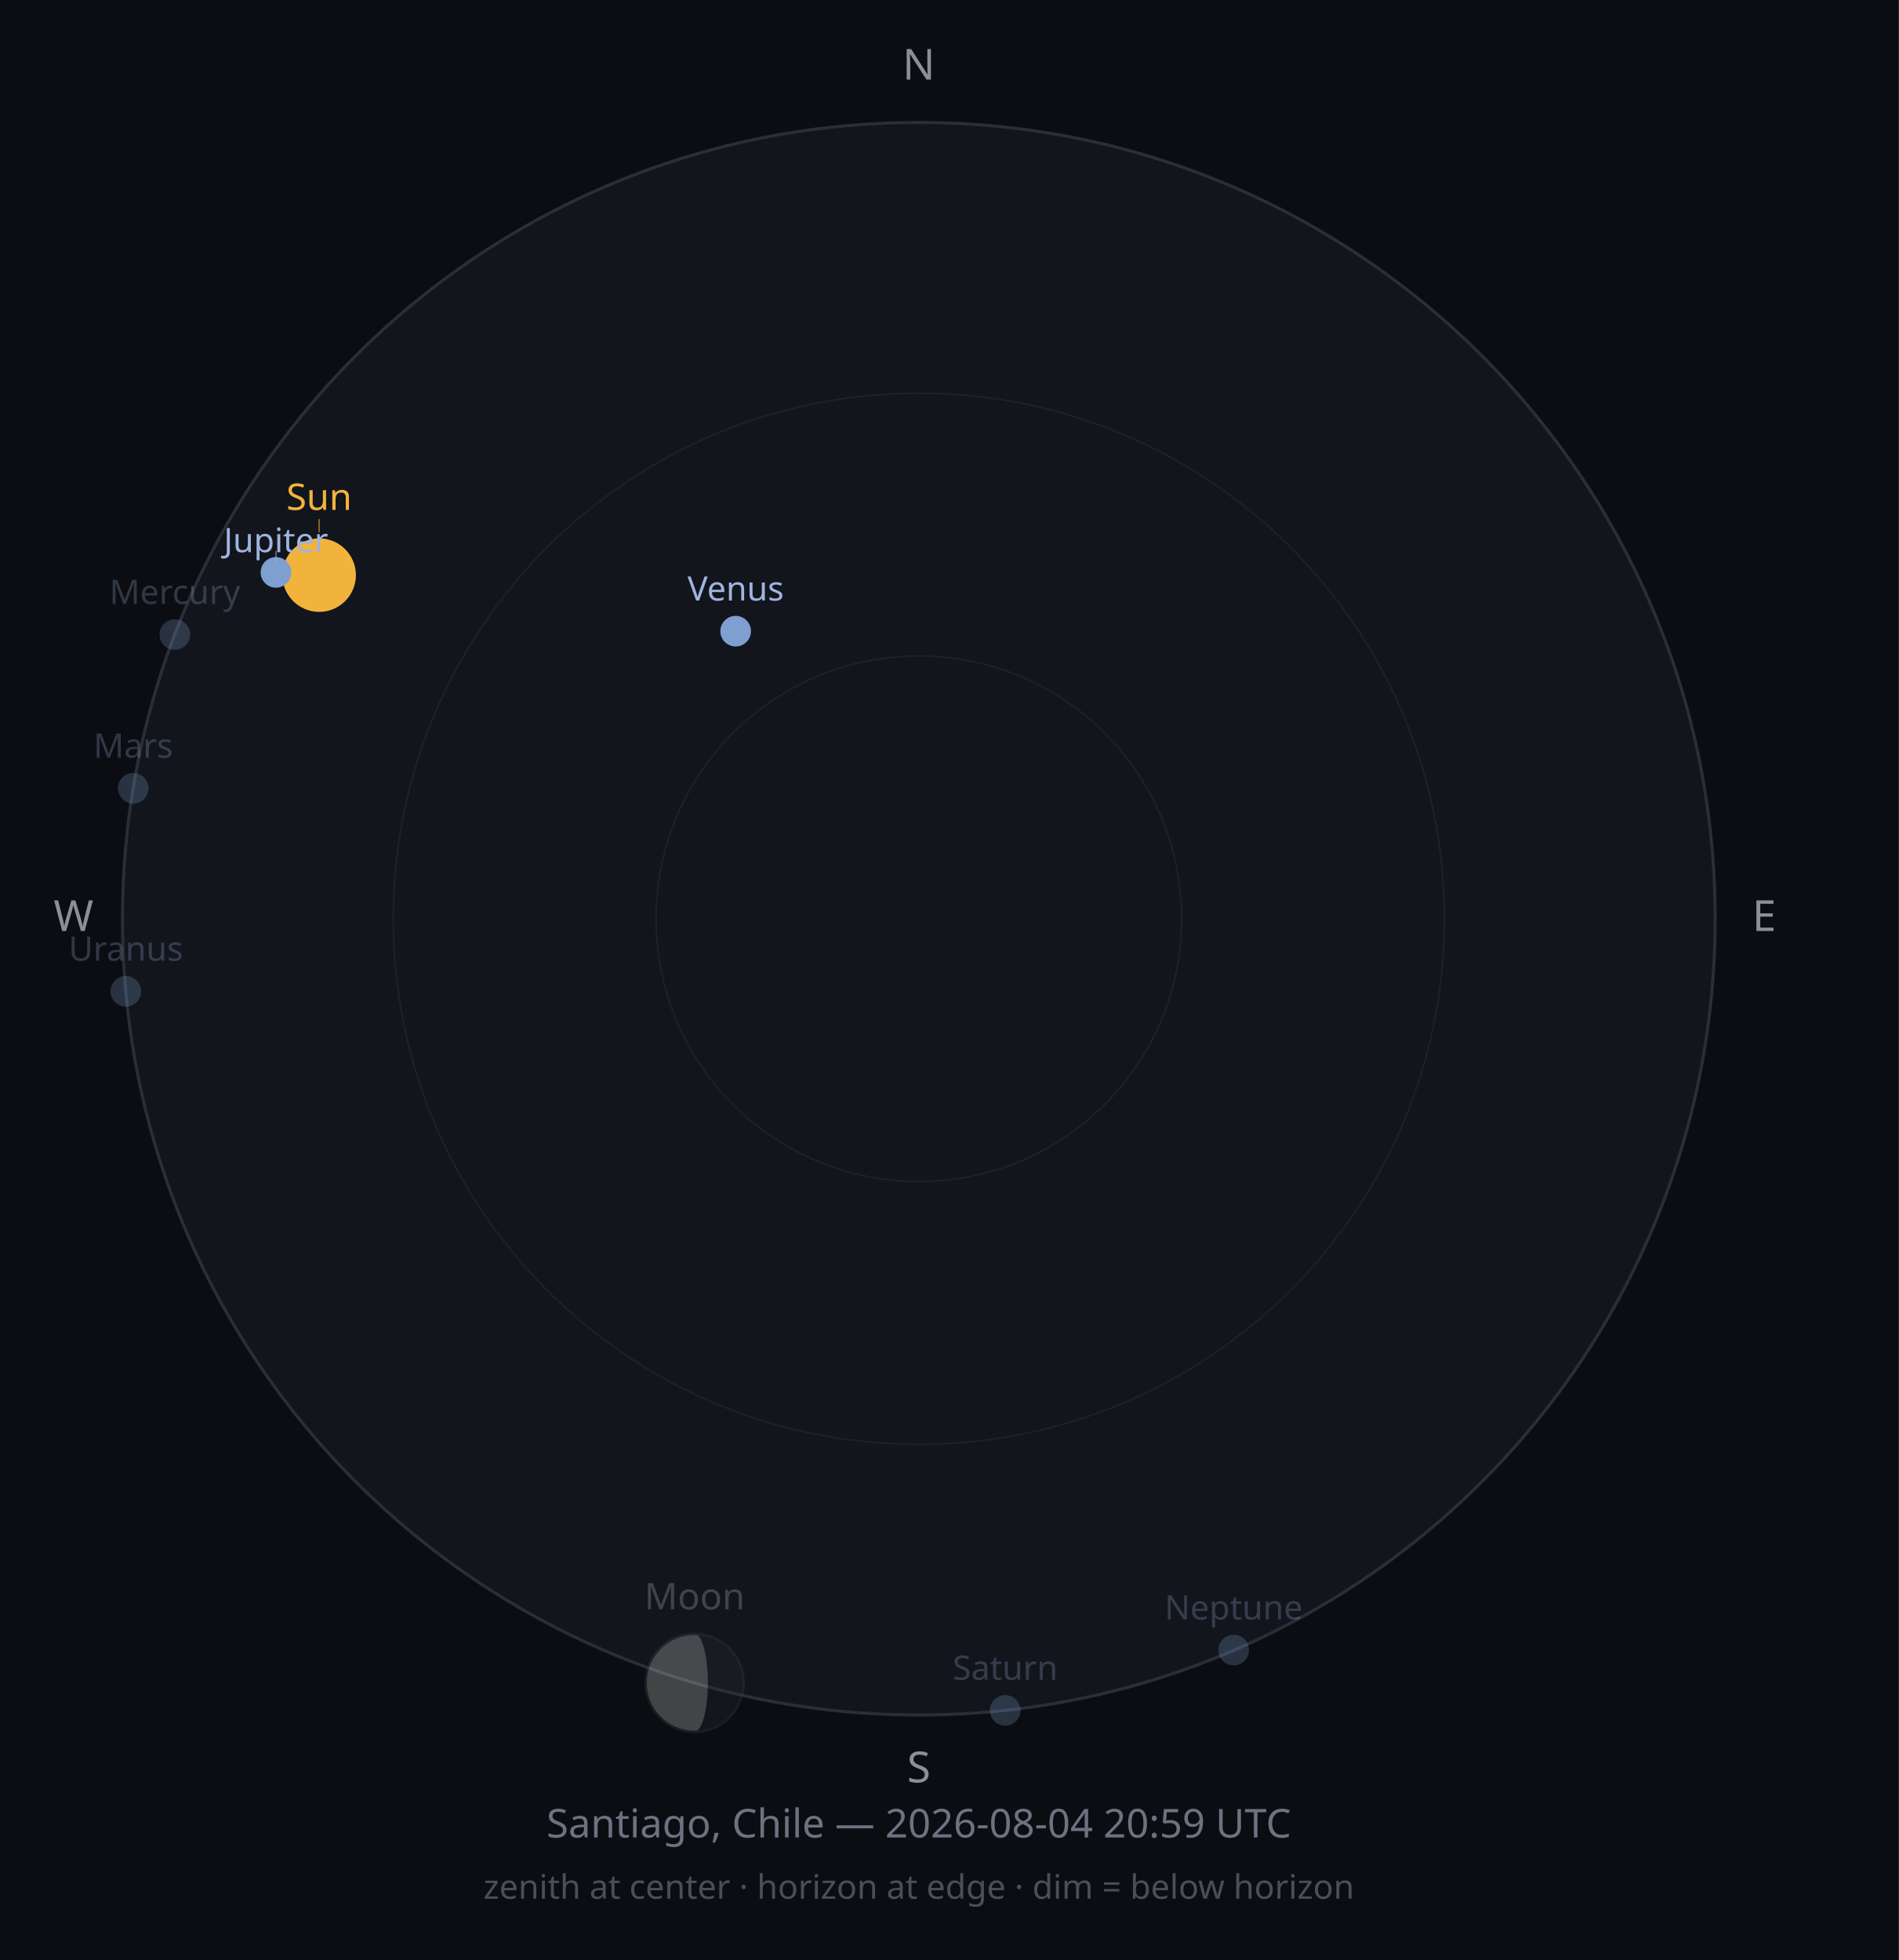
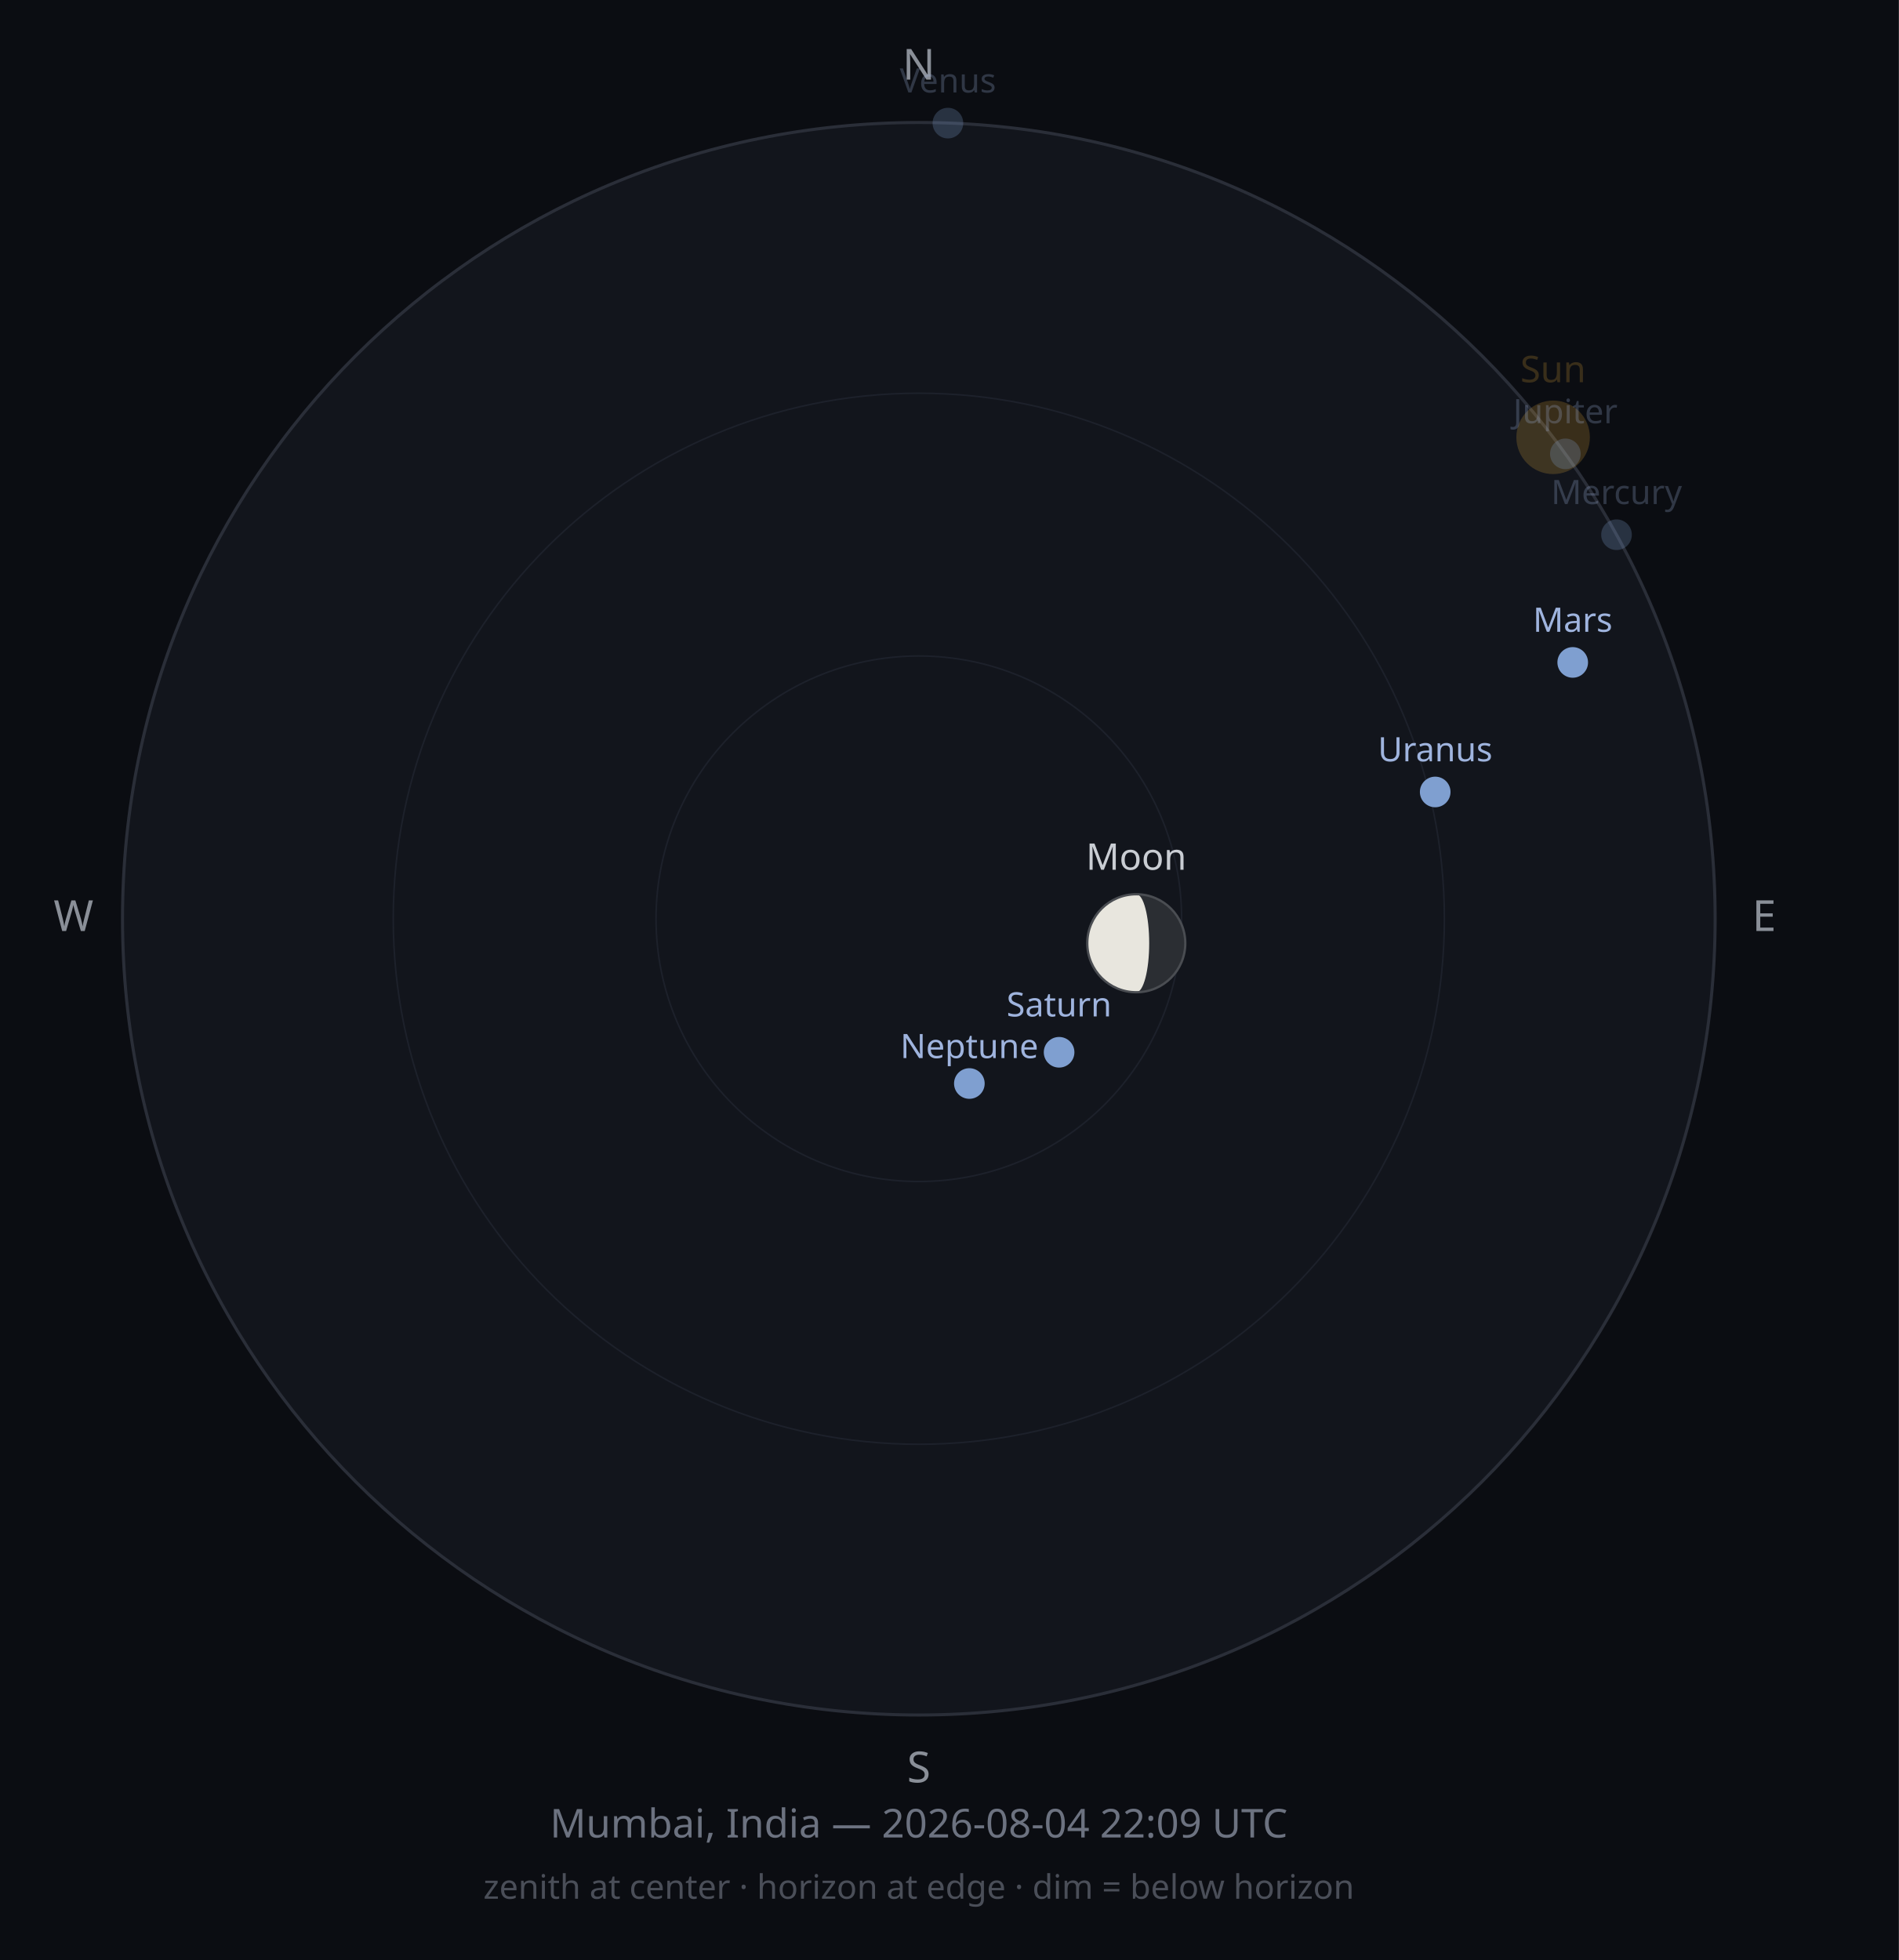
<svg xmlns="http://www.w3.org/2000/svg" width="620" height="640" viewBox="0 0 620 640">
  <rect width="620" height="640" fill="#0B0D12" />
  <circle cx="300" cy="300" r="260" fill="#12151C" stroke="#2A2E38" stroke-width="1" />
  <circle cx="300" cy="300" r="171.6" fill="none" stroke="#1D212B" stroke-width="0.5" />
  <circle cx="300" cy="300" r="85.8" fill="none" stroke="#1D212B" stroke-width="0.5" />
  <text x="300" y="26" font-size="14" fill="#8A8F98" text-anchor="middle" font-family="sans-serif">N</text>
  <text x="576" y="304" font-size="14" fill="#8A8F98" text-anchor="middle" font-family="sans-serif">E</text>
  <text x="300" y="582" font-size="14" fill="#8A8F98" text-anchor="middle" font-family="sans-serif">S</text>
  <text x="24" y="304" font-size="14" fill="#8A8F98" text-anchor="middle" font-family="sans-serif">W</text>
-   <circle cx="104.2" cy="187.8" r="12" fill="#F2B33D" opacity="1" />
-   <line x1="104.2" y1="173.8" x2="104.2" y2="169.5" stroke="#F2B33D" stroke-width="0.5" opacity="0.50" />
-   <text x="104.2" y="166.5" font-size="12" fill="#F2B33D" opacity="1" text-anchor="middle" font-family="sans-serif">Sun</text>
-   <g opacity="0.25">
-     <circle cx="226.8" cy="549.5" r="16" fill="#2B2E33" />
-     <path d="M226.777,533.476 A16,16 0 0,0 226.777,565.476 A4.348,16 0 0,0 226.777,533.476 Z" fill="#E8E6DE" />
-     <circle cx="226.8" cy="549.5" r="16" fill="none" stroke="#4A4D52" stroke-width="0.75" />
+   <circle cx="507.1" cy="142.8" r="12" fill="#F2B33D" opacity="0.2" />
+   <text x="507.1" y="124.8" font-size="12" fill="#F2B33D" opacity="0.2" text-anchor="middle" font-family="sans-serif">Sun</text>
+   <g opacity="1">
+     <circle cx="371.0" cy="308.0" r="16" fill="#2B2E33" />
+     <path d="M371.037,291.991 A16,16 0 0,0 371.037,323.991 A4.182,16 0 0,0 371.037,291.991 Z" fill="#E8E6DE" />
+     <circle cx="371.0" cy="308.0" r="16" fill="none" stroke="#4A4D52" stroke-width="0.75" />
  </g>
-   <text x="226.8" y="525.5" font-size="12" fill="#C9CDD3" opacity="0.25" text-anchor="middle" font-family="sans-serif">Moon</text>
-   <circle cx="57.1" cy="207.2" r="5" fill="#7F9FD0" opacity="0.25" />
-   <text x="57.1" y="197.2" font-size="11" fill="#9FB4DE" opacity="0.25" text-anchor="middle" font-family="sans-serif">Mercury</text>
-   <circle cx="240.2" cy="206.1" r="5" fill="#7F9FD0" opacity="1" />
-   <text x="240.2" y="196.1" font-size="11" fill="#9FB4DE" opacity="1" text-anchor="middle" font-family="sans-serif">Venus</text>
-   <circle cx="43.5" cy="257.4" r="5" fill="#7F9FD0" opacity="0.25" />
-   <text x="43.5" y="247.4" font-size="11" fill="#9FB4DE" opacity="0.25" text-anchor="middle" font-family="sans-serif">Mars</text>
-   <circle cx="90.1" cy="186.9" r="5" fill="#7F9FD0" opacity="1" />
-   <line x1="90.1" y1="179.9" x2="90.1" y2="183.3" stroke="#9FB4DE" stroke-width="0.5" opacity="0.50" />
-   <text x="90.1" y="180.3" font-size="11" fill="#9FB4DE" opacity="1" text-anchor="middle" font-family="sans-serif">Jupiter</text>
-   <circle cx="328.2" cy="558.5" r="5" fill="#7F9FD0" opacity="0.25" />
-   <text x="328.2" y="548.5" font-size="11" fill="#9FB4DE" opacity="0.25" text-anchor="middle" font-family="sans-serif">Saturn</text>
-   <circle cx="41.1" cy="323.7" r="5" fill="#7F9FD0" opacity="0.25" />
-   <text x="41.1" y="313.7" font-size="11" fill="#9FB4DE" opacity="0.25" text-anchor="middle" font-family="sans-serif">Uranus</text>
-   <circle cx="402.8" cy="538.8" r="5" fill="#7F9FD0" opacity="0.25" />
-   <text x="402.8" y="528.8" font-size="11" fill="#9FB4DE" opacity="0.25" text-anchor="middle" font-family="sans-serif">Neptune</text>
-   <text x="300" y="600" font-size="13" fill="#6C7280" text-anchor="middle" font-family="sans-serif">Santiago, Chile — 2026-08-04 20:59 UTC</text>
+   <text x="371.0" y="284.0" font-size="12" fill="#C9CDD3" opacity="1" text-anchor="middle" font-family="sans-serif">Moon</text>
+   <circle cx="527.8" cy="174.6" r="5" fill="#7F9FD0" opacity="0.25" />
+   <text x="527.8" y="164.6" font-size="11" fill="#9FB4DE" opacity="0.25" text-anchor="middle" font-family="sans-serif">Mercury</text>
+   <circle cx="309.5" cy="40.2" r="5" fill="#7F9FD0" opacity="0.25" />
+   <text x="309.5" y="30.2" font-size="11" fill="#9FB4DE" opacity="0.25" text-anchor="middle" font-family="sans-serif">Venus</text>
+   <circle cx="513.5" cy="216.3" r="5" fill="#7F9FD0" opacity="1" />
+   <text x="513.5" y="206.3" font-size="11" fill="#9FB4DE" opacity="1" text-anchor="middle" font-family="sans-serif">Mars</text>
+   <circle cx="511.1" cy="148.2" r="5" fill="#7F9FD0" opacity="0.25" />
+   <text x="511.1" y="138.2" font-size="11" fill="#9FB4DE" opacity="0.25" text-anchor="middle" font-family="sans-serif">Jupiter</text>
+   <circle cx="345.8" cy="343.6" r="5" fill="#7F9FD0" opacity="1" />
+   <text x="345.8" y="331.9" font-size="11" fill="#9FB4DE" opacity="1" text-anchor="middle" font-family="sans-serif">Saturn</text>
+   <circle cx="468.6" cy="258.6" r="5" fill="#7F9FD0" opacity="1" />
+   <text x="468.6" y="248.6" font-size="11" fill="#9FB4DE" opacity="1" text-anchor="middle" font-family="sans-serif">Uranus</text>
+   <circle cx="316.5" cy="353.8" r="5" fill="#7F9FD0" opacity="1" />
+   <text x="316.5" y="345.5" font-size="11" fill="#9FB4DE" opacity="1" text-anchor="middle" font-family="sans-serif">Neptune</text>
+   <text x="300" y="600" font-size="13" fill="#6C7280" text-anchor="middle" font-family="sans-serif">Mumbai, India — 2026-08-04 22:09 UTC</text>
  <text x="300" y="620" font-size="11" fill="#4A4E58" text-anchor="middle" font-family="sans-serif">zenith at center · horizon at edge · dim = below horizon</text>
</svg>
